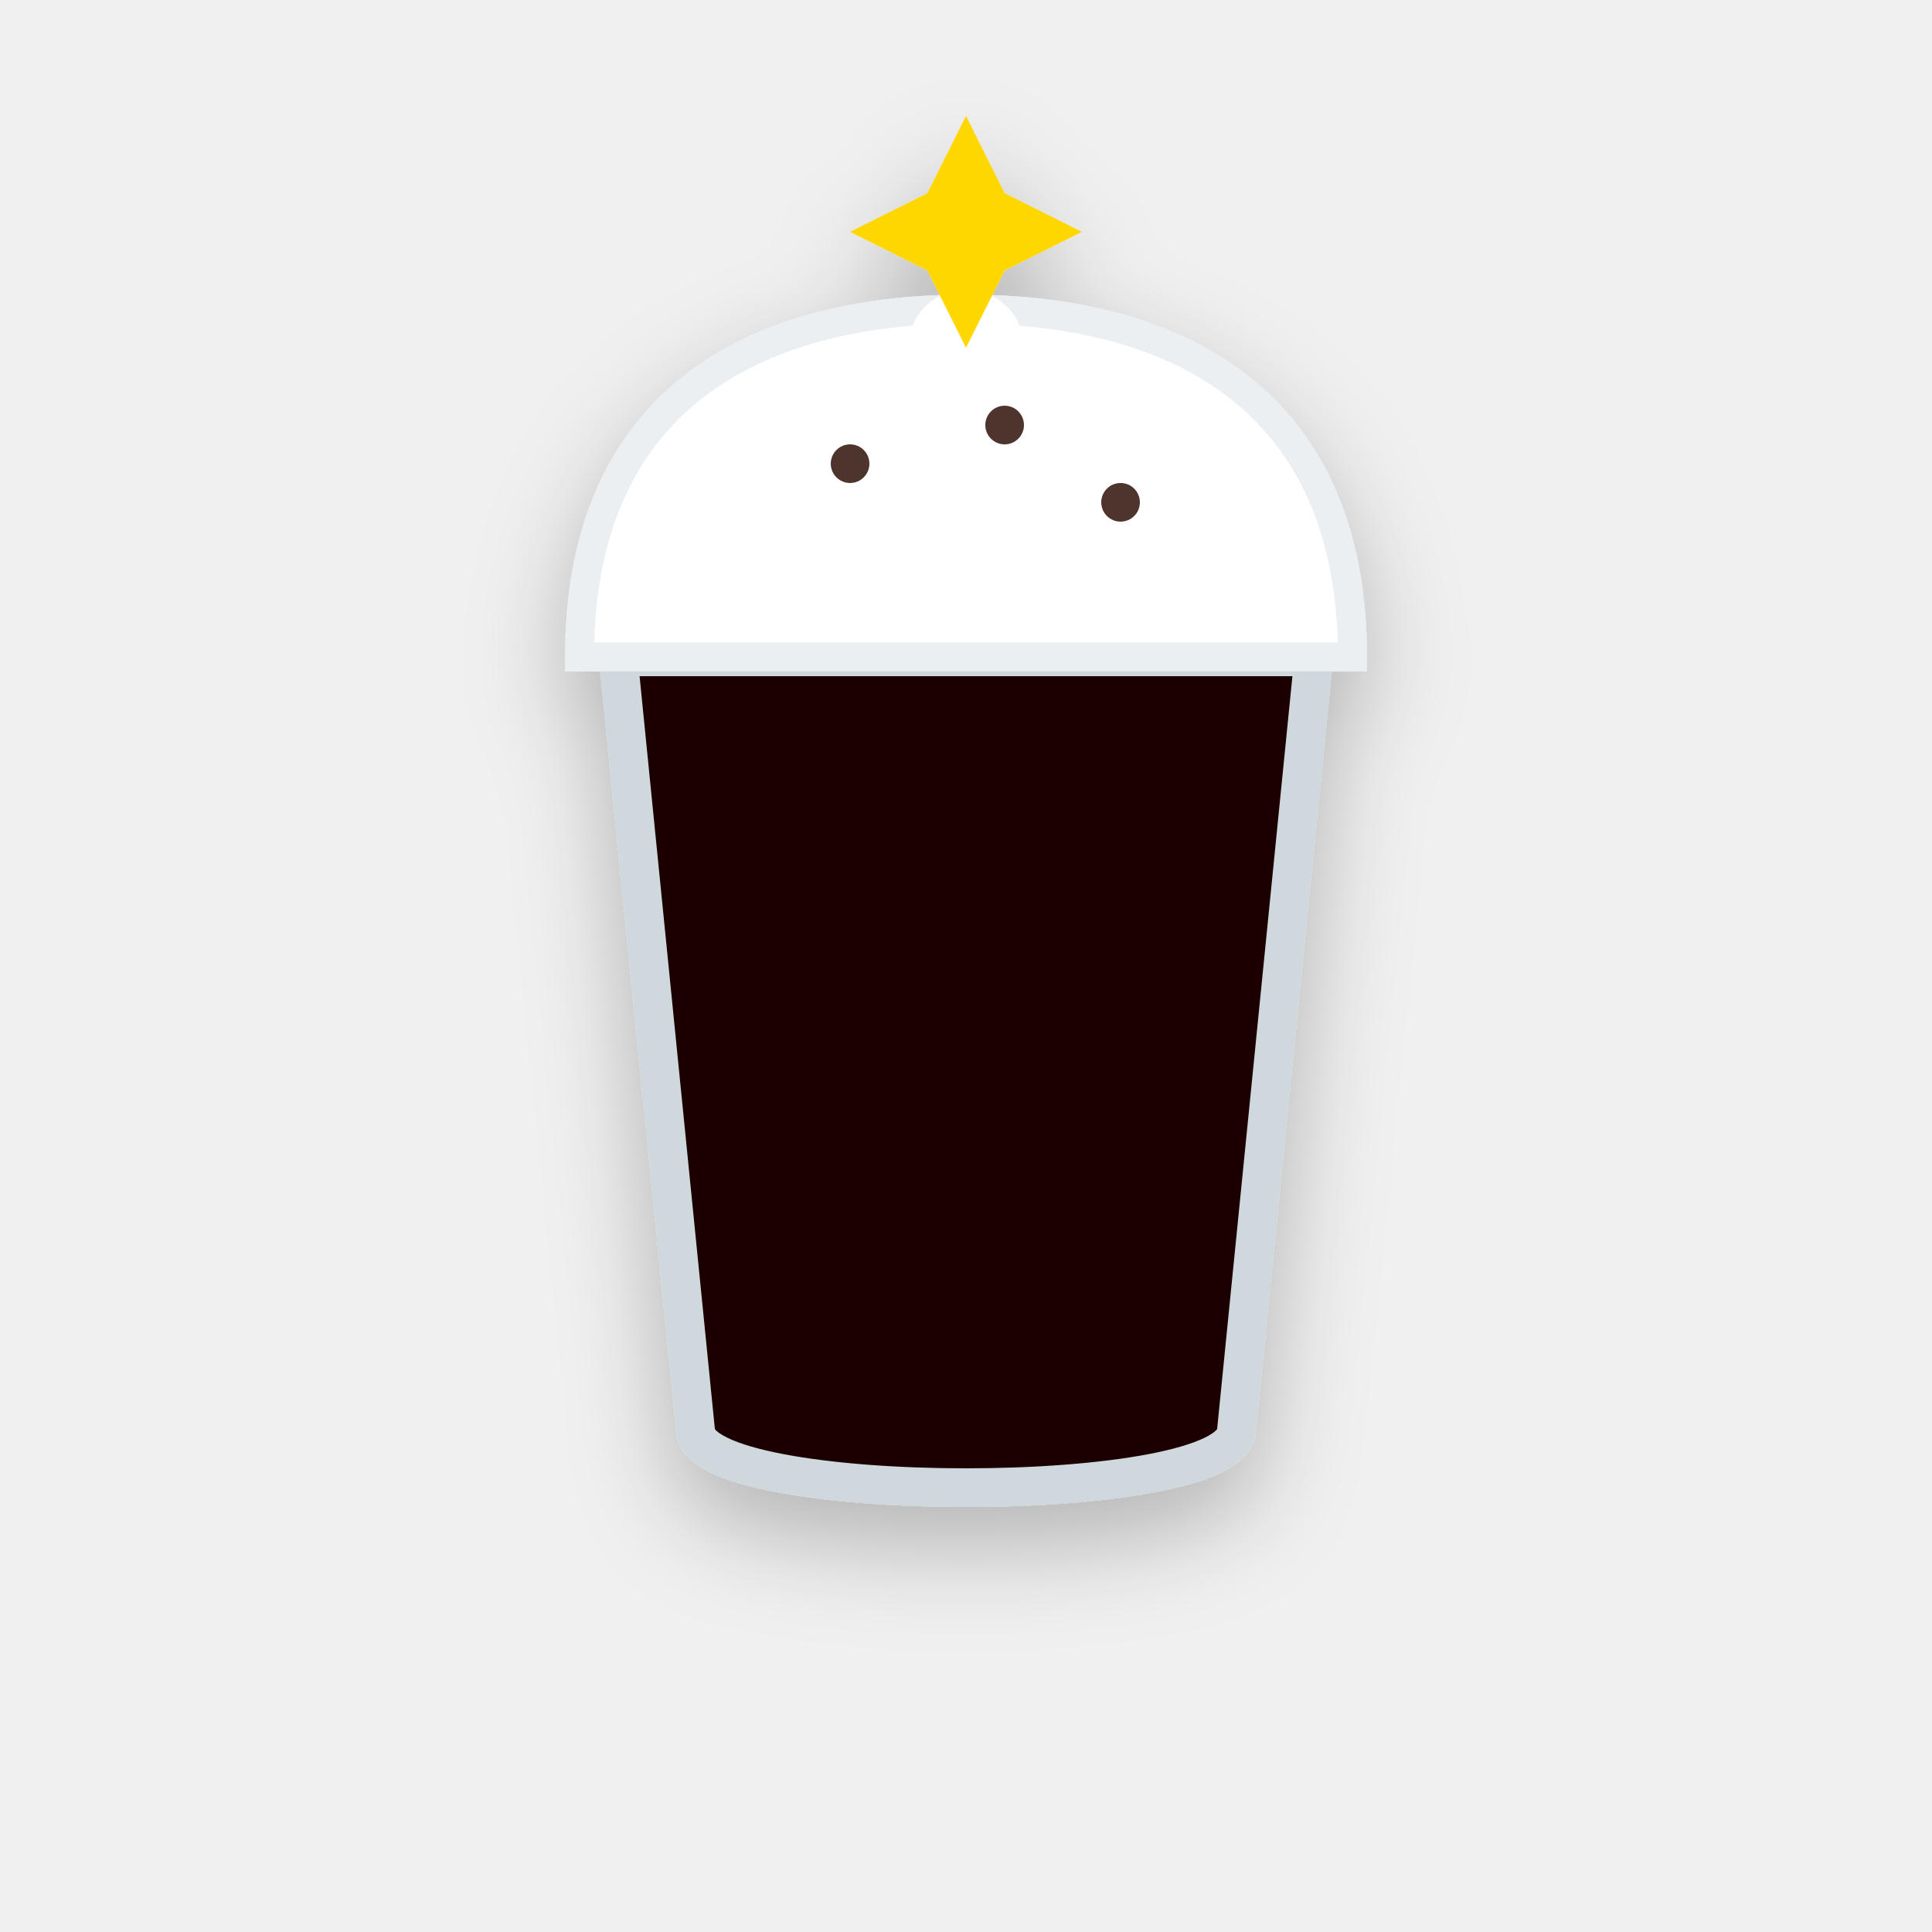
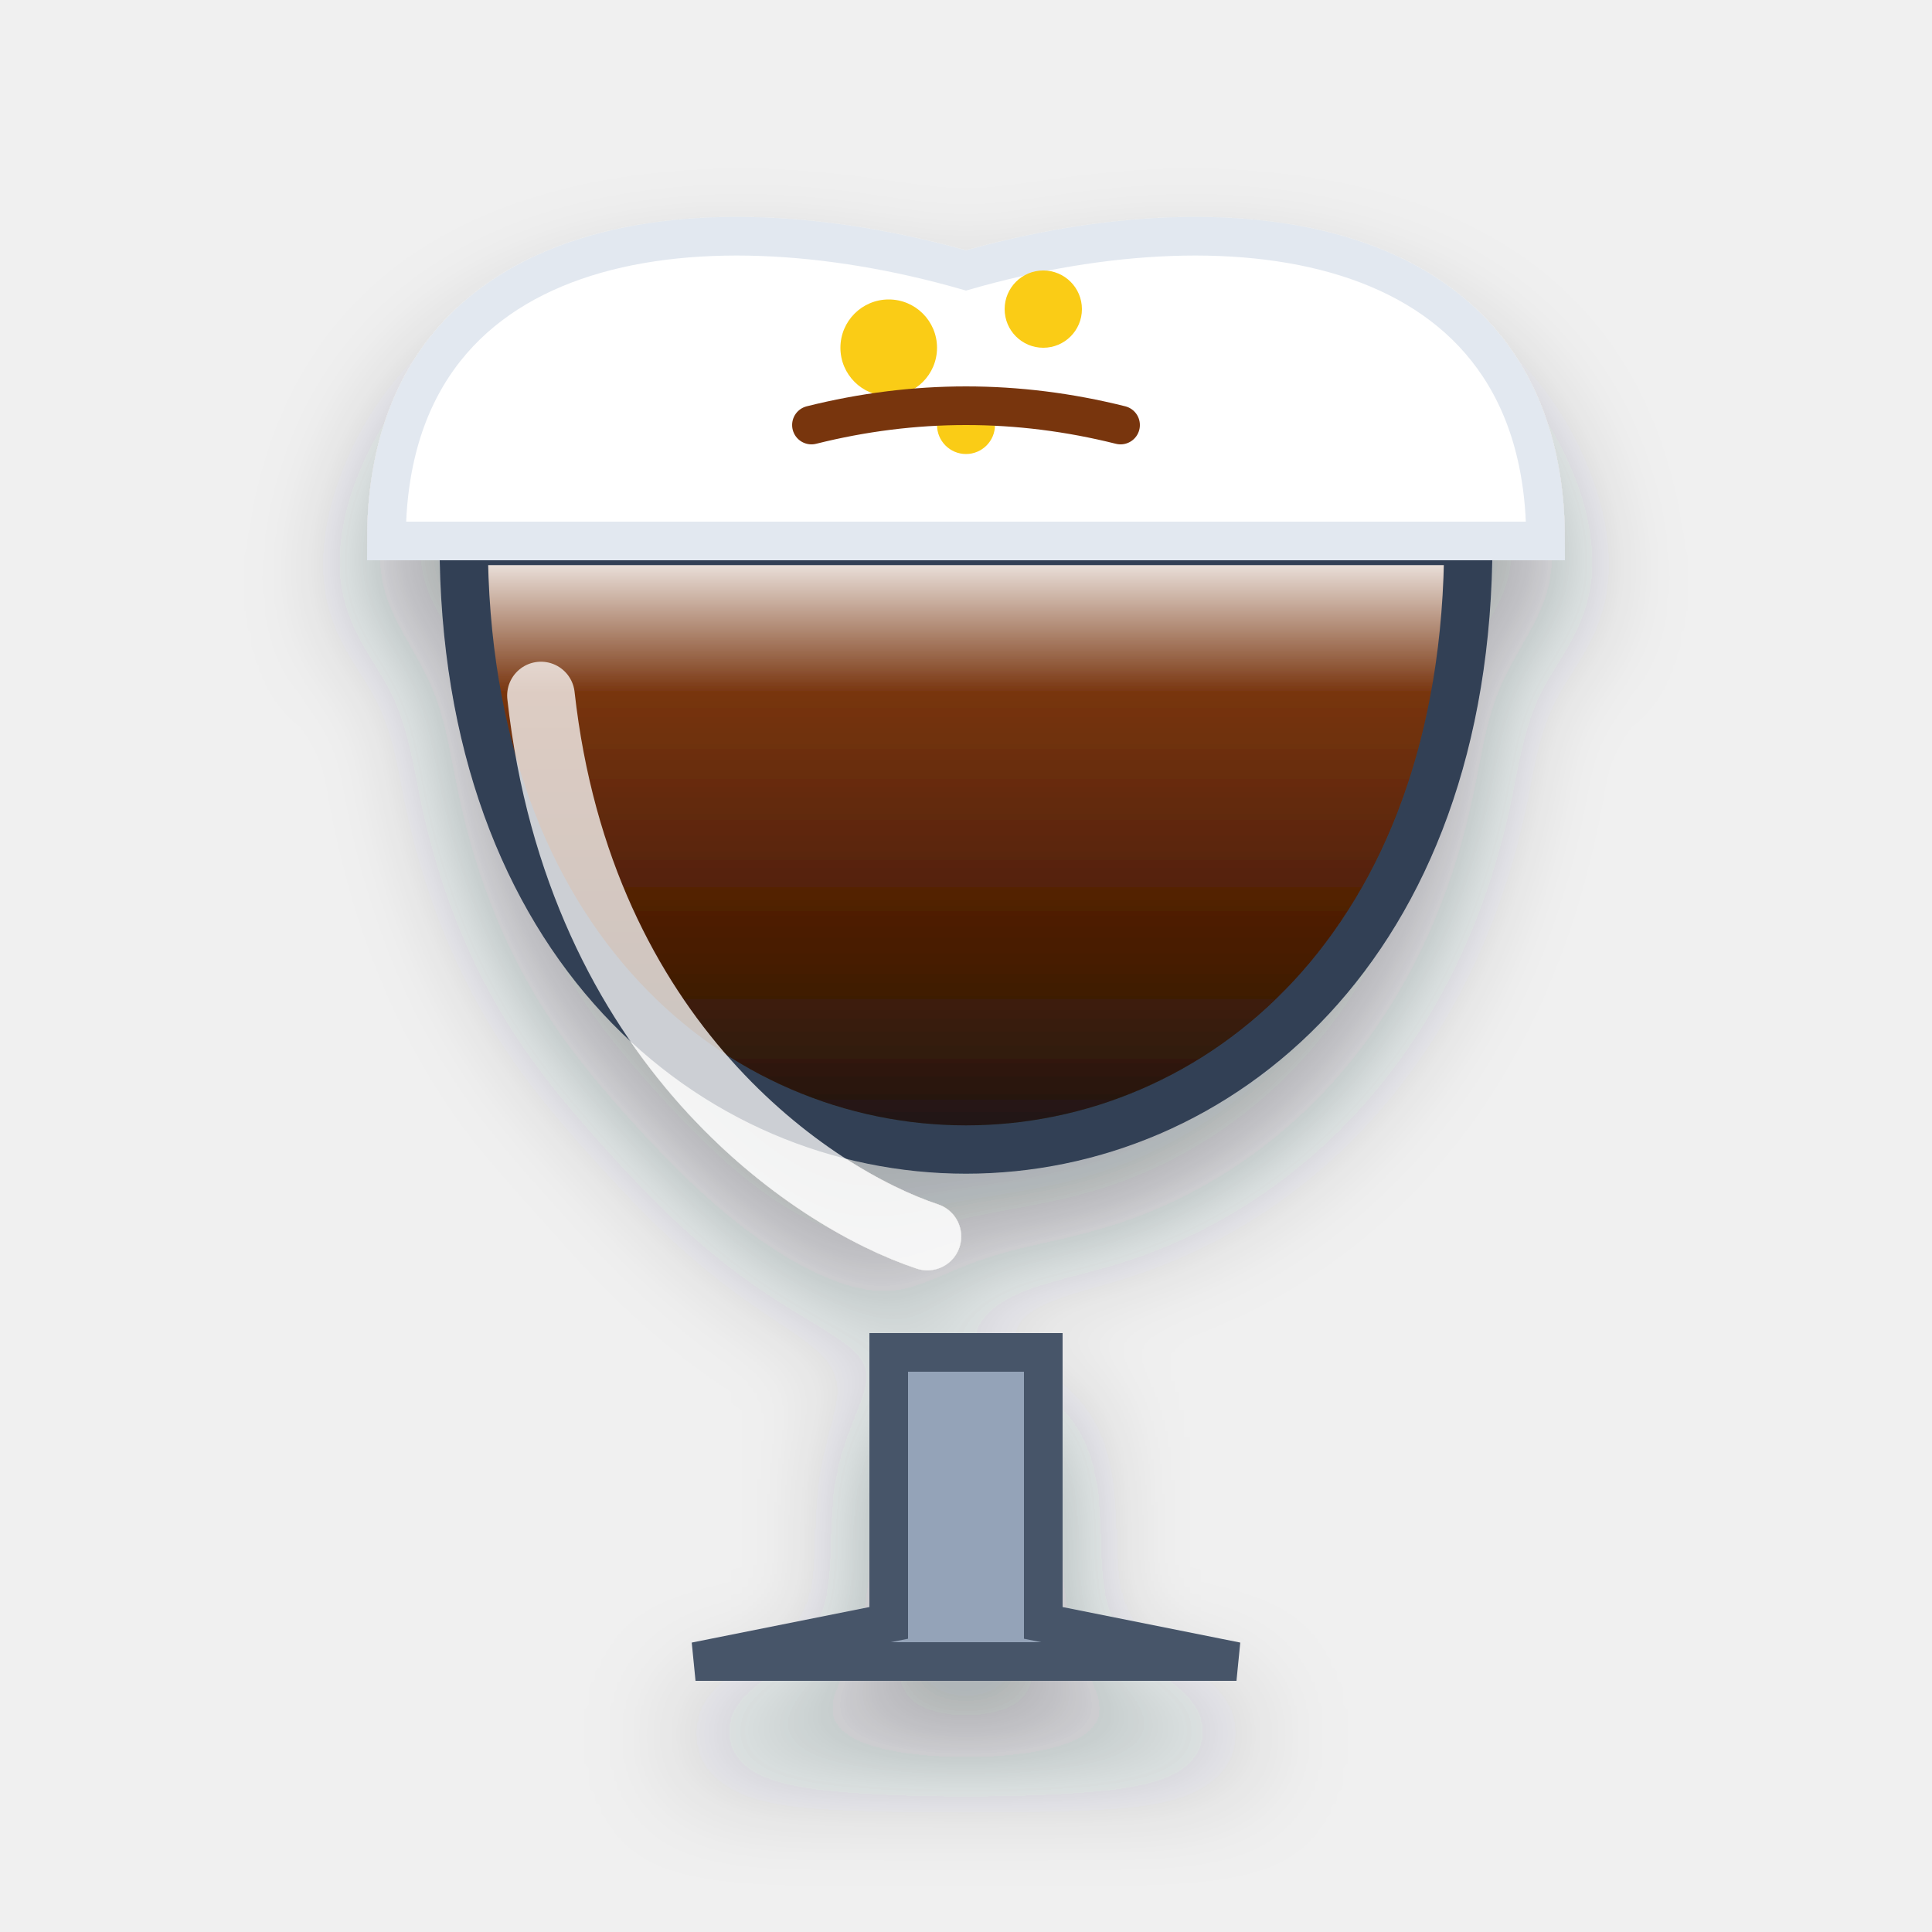
<svg xmlns="http://www.w3.org/2000/svg" viewBox="0 0 100 100" width="100%" height="100%">
  <defs>
-     <filter id="glow-cafe_10" x="-20%" y="-20%" width="140%" height="140%">
-       <feDropShadow dx="0" dy="2" stdDeviation="2.5" flood-color="#000" flood-opacity="0.25" />
+     <filter id="shadow-cafe_10" x="-30%" y="-30%" width="160%" height="160%">
+       <feDropShadow dx="0" dy="4" stdDeviation="3" flood-color="#1e293b" flood-opacity="0.35" />
    </filter>
+     <linearGradient id="einspannerCoffee" x1="0" y1="0" x2="0" y2="1">
+       <stop offset="0%" stop-color="#ffffff" />
+       <stop offset="25%" stop-color="#78350f" />
+       <stop offset="70%" stop-color="#451a03" />
+       <stop offset="100%" stop-color="#1c1917" />
+     </linearGradient>
  </defs>
-   <g filter="url(#glow-cafe_10)">
-     <path d="M32 34 L36 74 C36 78 64 78 64 74 L68 34 Z" fill="#1B0000" stroke="#CFD8DC" stroke-width="2" />
-     <path d="M30 34 C30 20 40 16 50 16 C60 16 70 20 70 34 Z" fill="#FFF" stroke="#ECEFF1" stroke-width="1.5" />
-     <circle cx="50" cy="18" r="3" fill="#FFF" />
-     <circle cx="44" cy="24" r="1" fill="#4E342E" />
-     <circle cx="52" cy="22" r="1" fill="#4E342E" />
-     <circle cx="58" cy="26" r="1" fill="#4E342E" />
-     <path d="M50 6 L52 10 L56 12 L52 14 L50 18 L48 14 L44 12 L48 10 Z" fill="#FFD700" />
+   <g filter="url(#shadow-cafe_10)">
+     <path d="M46 70 L46 84 L36 86 L64 86 L54 84 L54 70 Z" fill="#94a3b8" stroke="#475569" stroke-width="2" />
+     <path d="M24 28 C24 70 76 70 76 28 Z" fill="url(#einspannerCoffee)" stroke="#334155" stroke-width="2.5" />
+     <path d="M20 28 C20 12 36 10 50 14 C64 10 80 12 80 28 Z" fill="#ffffff" stroke="#e2e8f0" stroke-width="2" />
+     <circle cx="46" cy="18" r="2.5" fill="#facc15" />
+     <circle cx="54" cy="16" r="2" fill="#facc15" />
+     <circle cx="50" cy="22" r="1.5" fill="#facc15" />
+     <path d="M42 22 Q50 20 58 22" stroke="#78350f" stroke-width="2" stroke-linecap="round" fill="none" />
+     <path d="M28 36 C30 54 42 62 48 64" stroke="#ffffff" stroke-width="3.5" stroke-linecap="round" fill="none" opacity="0.75" />
  </g>
</svg>
